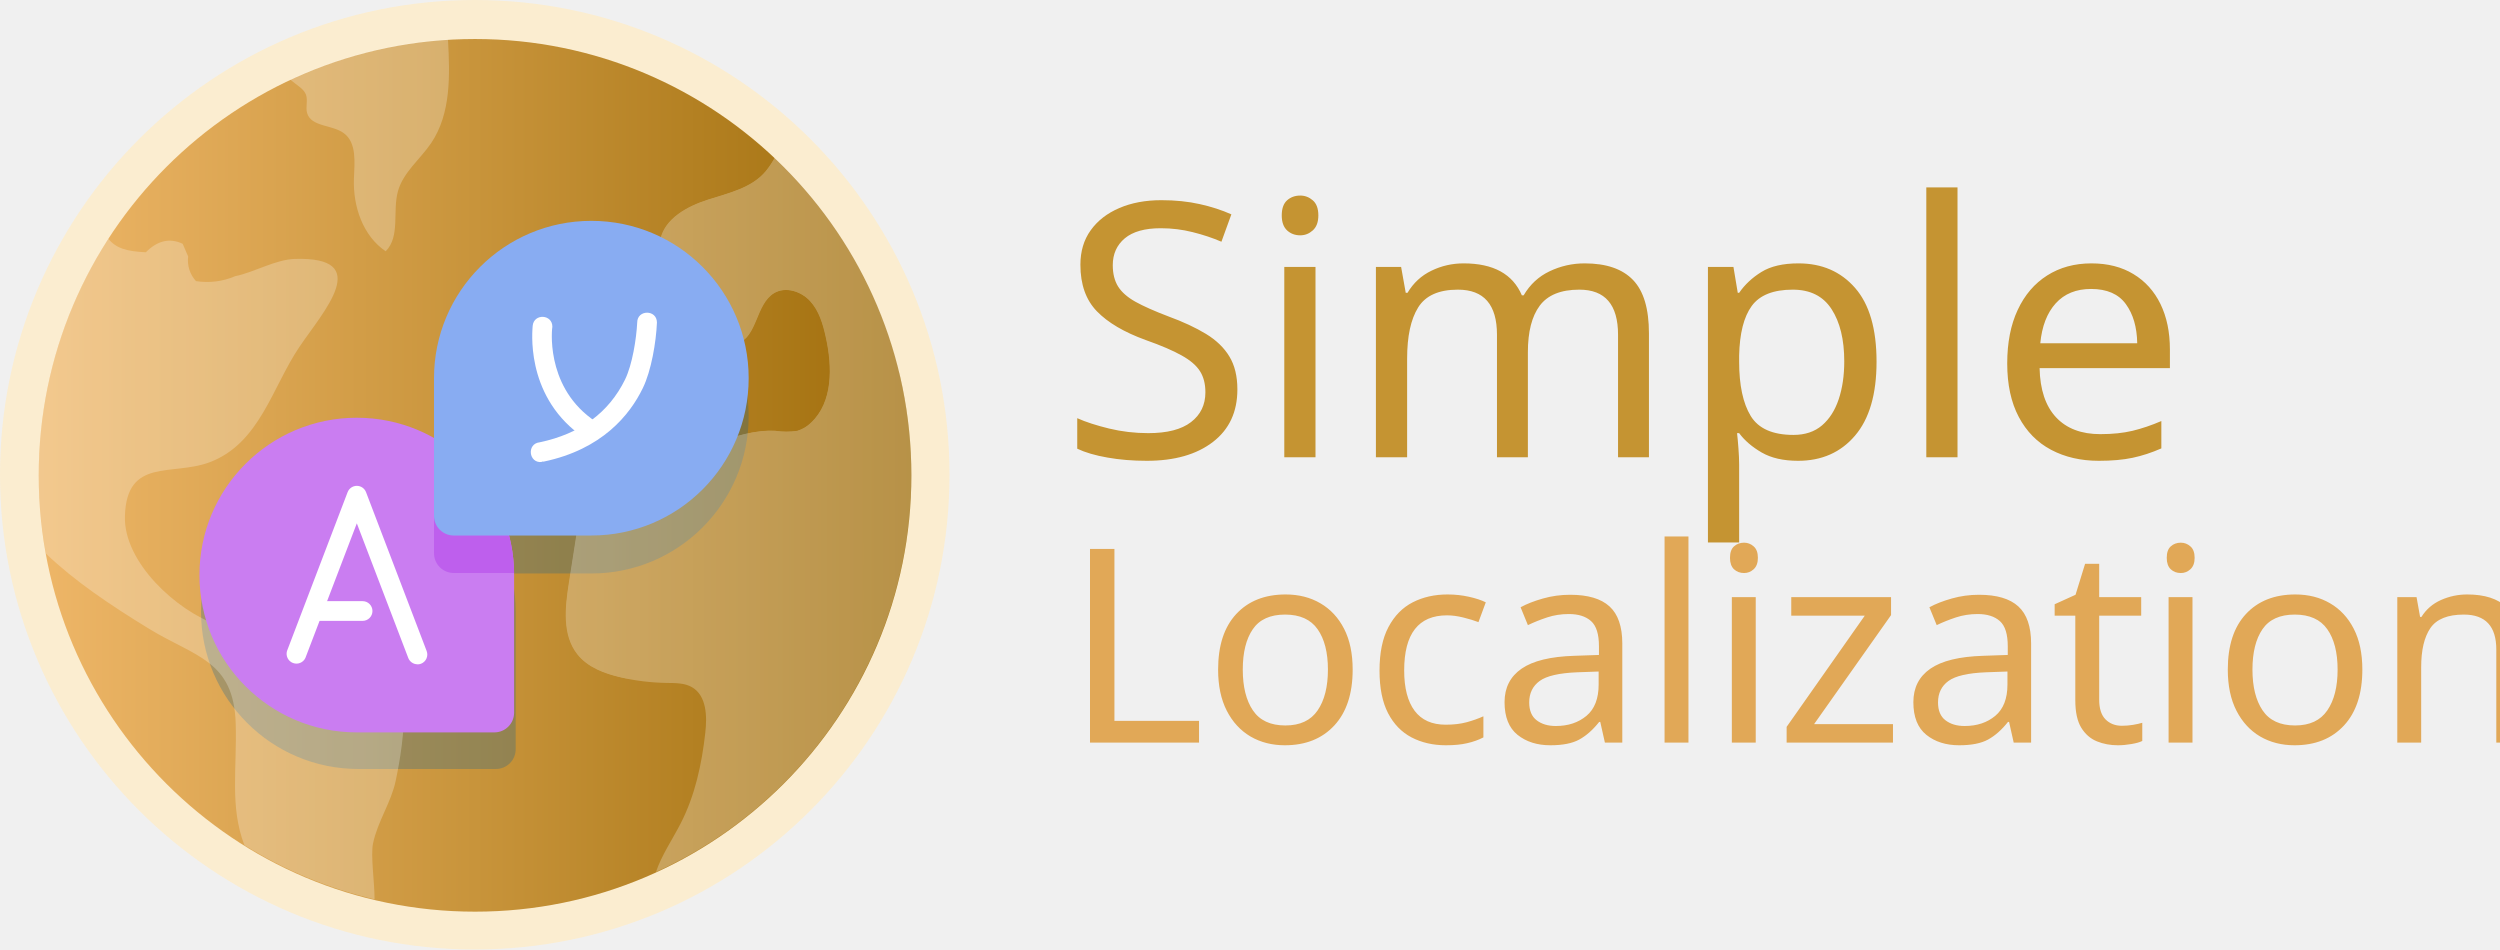
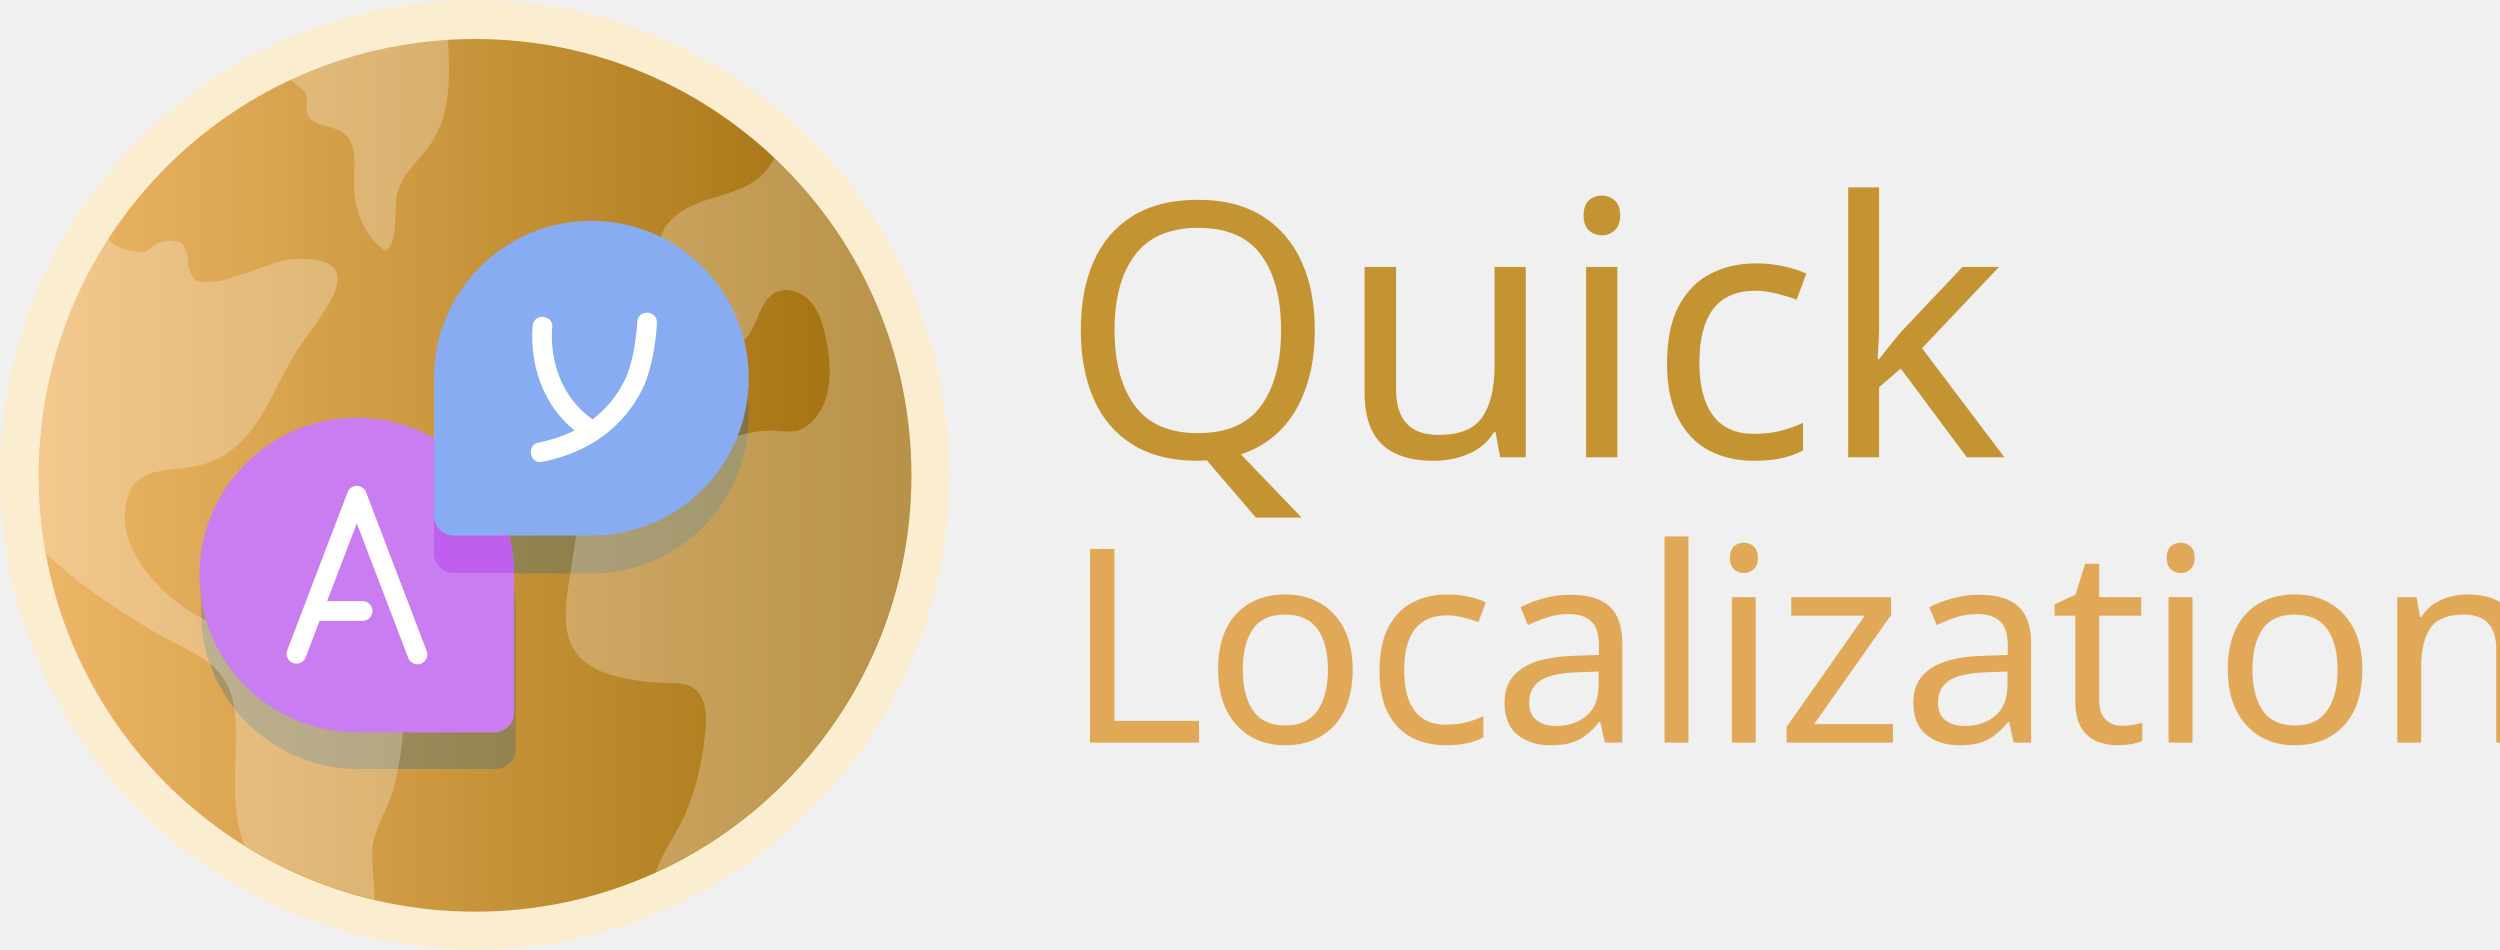
<svg xmlns="http://www.w3.org/2000/svg" viewBox="0 0 506.9 192.53" version="1.1" id="svg23">
  <defs id="defs3">
    <linearGradient id="gr_1" x1="7.85" x2="184.79" y1="96.38" y2="96.38" data-name="gr 1" gradientUnits="userSpaceOnUse">
      <stop offset="0" stop-color="#68c5ee" id="stop1" style="stop-color:#eeb668;stop-opacity:1;" />
      <stop offset="0.5" stop-color="#3b92c8" id="stop2" style="stop-color:#c8943b;stop-opacity:1;" />
      <stop offset="1" stop-color="#0a5c9f" id="stop3" style="stop-color:#9f6d0a;stop-opacity:1;" />
    </linearGradient>
    <style id="style3">
      .cls-1 { fill: #d0ebfb; } .cls-2 { fill: url(#gr_1); } .cls-3 { opacity: 0.26; } .cls-4 { fill: #045b9c; } .cls-5 { opacity: 0.25; } .cls-6 { fill: #fff; } .cls-7 { fill: #ef7fb0; } .cls-8 { fill: #ec609e; } .cls-9 { fill: #a1add9; } .cls-10 { font-size: 72px; fill: #328bc5; } .cls-10, .cls-12 { font-family: BalooTamma2-Medium, "Baloo Tamma 2"; font-weight: 500; } .cls-11 { letter-spacing: -0.02em; } .cls-12 { font-size: 55px; fill: #57b2e1; } .cls-13 { letter-spacing: -0.01em; } .cls-14 { letter-spacing: 0em; } .cls-15 { letter-spacing: 0em; } .cls-16 { letter-spacing: 0em; }
    </style>
  </defs>
  <g id="Слой_2" data-name="Слой 2">
    <g id="Слой_5" data-name="Слой 5">
      <circle cx="96.26" cy="96.26" r="96.26" class="cls-1" id="circle3" style="fill:#fbedd0;fill-opacity:1" />
      <circle cx="96.32" cy="96.38" r="88.47" class="cls-2" id="circle4" />
      <g class="cls-3" id="g4">
        <path d="M100.57 155.92h-27.9A31.9 31.9 0 11104.56 124v27.89a4 4 0 01-3.99 4.03z" class="cls-4" id="path4" />
      </g>
      <g class="cls-3" id="g5">
        <path d="M88 112.28v-27.9a31.9 31.9 0 1131.89 31.9H92a4 4 0 01-4-4z" class="cls-4" id="path5" />
      </g>
      <g class="cls-5" id="g7">
        <path d="M75.64 171c-.52 2.48.3 7.65.31 11.36a87.86 87.86 0 01-26.4-11c-3-7.82-1.47-15.64-1.76-24.71-.42-12.78-8.15-13.41-17.59-19.17-7.86-4.81-15.09-9.67-20.92-15.26a89.44 89.44 0 01-1.43-16 88.06 88.06 0 0114.08-47.86c1.56 2 3.82 2.62 7.64 2.79q3.54-3.57 7.47-1.72L38.15 52a6.22 6.22 0 001.59 5 14.43 14.43 0 007.94-1c3.87-.78 8.13-3.37 12.08-3.5 16.09-.51 5.83 10.62 1 17.76-5.56 8.16-8.07 19.72-18.37 23.51-7.53 2.77-16.71-1-17.06 10.86C25 114 35.88 123.89 44.06 126.7c10 3.44 22.91-1.66 32.65 4.23 7.31 4.42 5.32 18.89 3.51 27.43-.92 4.36-3.65 8.19-4.58 12.64zM87.43 29c-2.23 3.3-5.67 5.92-6.74 9.76-1.14 4.08.5 9.19-2.49 12.19-4.63-3.13-6.64-9.11-6.44-14.69.12-3.3.62-7.3-2.05-9.26-2.36-1.74-6.61-1.25-7.44-4.07-.35-1.2.19-2.55-.23-3.73s-1.87-1.94-2.92-2.84a3.07 3.07 0 01-.25-.26A88 88 0 0190.83 8c.4 7.23.64 15-3.4 21zM184.79 96.27A88.47 88.47 0 01133 176.81c1.14-3.38 3.34-6.6 5-9.83 2.92-5.68 4.29-12 5-18.37.4-3.38.27-7.53-2.67-9.26-1.53-.9-3.41-.85-5.18-.88a45 45 0 01-9.32-1.13c-3.27-.76-6.64-2-8.75-4.64-3.14-3.93-2.52-9.56-1.74-14.52l2.4-15.31c.66-4.19 1.86-9.11 5.82-10.65 2.71-1.06 5.73-.09 8.64.13 8.54.63 16.47-5.44 25-5a14.24 14.24 0 004.47 0 6.85 6.85 0 002.75-1.64c4.49-4.21 4.34-11.35 3-17.36-.58-2.64-1.37-5.35-3.2-7.33s-5-3-7.32-1.6c-3.74 2.21-3.35 8.87-7.47 10.24-3.64 1.2-7.41-3-11.08-1.93-5.12 1.54-3.19 10.51-7.75 13.31-2.36 1.45-5.44.54-7.9-.72-3.06-1.58-6.1-4-6.49-7.46-.53-4.55 3.74-8.11 7.71-10.4s8.58-4.83 9.48-9.32c.31-1.49.14-3 .46-4.54.92-4.33 5.48-6.78 9.7-8.13s8.9-2.38 11.72-5.8a18.46 18.46 0 001.81-2.67 88.26 88.26 0 0127.7 64.31z" class="cls-6" id="path6" />
        <path d="M157.09 32a18.46 18.46 0 01-1.74 2.69c-2.82 3.42-7.5 4.45-11.72 5.8s-8.78 3.8-9.7 8.13c-.32 1.49-.15 3.05-.46 4.54-.9 4.49-5.51 7-9.48 9.32s-8.24 5.85-7.71 10.4c.39 3.41 3.43 5.88 6.49 7.46 2.46 1.26 5.54 2.17 7.9.72 4.56-2.8 2.63-11.77 7.75-13.31 3.67-1.12 7.44 3.13 11.08 1.93 4.12-1.37 3.73-8 7.47-10.24 2.32-1.38 5.48-.39 7.32 1.6s2.62 4.69 3.2 7.33c1.31 6 1.46 13.15-3 17.36a6.85 6.85 0 01-2.75 1.64 14.24 14.24 0 01-4.47 0c-7.65-.41-14.81 4.4-22.35 5v.08h16.53a36.08 36.08 0 0030.82-17.32A88.5 88.5 0 00157.09 32zM133.71 101.48V133a4.52 4.52 0 01-4.53 4.52h-2.27l-1-.22c-3.27-.76-6.64-2-8.75-4.64-3.14-3.93-2.52-9.56-1.74-14.52l2.4-15.31c.66-4.19 1.86-9.11 5.82-10.65 2.71-1.06 5.73-.09 8.64.13h.32a36.07 36.07 0 011.11 9.17z" class="cls-6" id="path7" />
      </g>
      <path d="M100.24 148.5H72.35a31.9 31.9 0 1131.89-31.9v27.9a4 4 0 01-4 4z" class="cls-7" id="path8" style="fill:#ca7df1;fill-opacity:1" />
      <path d="M104.24 116.18H92a4 4 0 01-4-4V88.81a31.92 31.92 0 0116.24 27.37z" class="cls-8" id="path9" style="fill:#be5fed;fill-opacity:1" />
      <g id="g11">
        <path d="M84.64 134.69a2 2 0 01-1.86-1.28l-10.43-27.3-10.43 27.3a2 2 0 01-3.73-1.41l12.29-32.2a2 2 0 013.74 0L86.51 132a2 2 0 01-1.15 2.58 2 2 0 01-.72.13z" class="cls-6" id="path10" />
        <path d="M73.55 125.89H64a2 2 0 010-4h9.52a2 2 0 010 4z" class="cls-6" id="path11" />
      </g>
      <g id="g16">
        <path d="M92 108.58h27.89A31.9 31.9 0 1088 76.69v27.89a4 4 0 004 4z" class="cls-9" id="path12" style="fill:#88acf2;fill-opacity:1" />
        <g id="g24" transform="translate(2)">
          <path d="m 107.84,93.68 c -2.667,0.273 -3.077,-3.727 -0.41,-4 8.22,-1.73 14,-6 17.3,-12.71 1.466,-2.989 2.306,-8.245 2.47,-11.57 0,-2.667 4,-2.667 4,0 -0.161,3.928 -1.138,9.78 -2.87,13.31 -2.63,5.42 -8.25,12.4 -20.07,14.88 -0.136,0.014 -0.274,0.014 -0.41,0 z" class="cls-6" id="path15" />
          <path d="m 115.816,88.241 -0.332,-0.163 c -11.125,-8.294 -9.49,-21.431 -9.477,-22.026 0.244,-2.534 3.998,-2.348 3.991,0.197 -0.048,0.099 -1.521,11.61 7.858,18.581 2.285,1.39 0.201,4.823 -2.084,3.433 z" class="cls-6" id="path16" />
        </g>
      </g>
      <g id="g23" transform="translate(0,13.9718)">
        <g id="g25" transform="translate(0,0.03225258)">
          <text class="cls-10" transform="translate(214.75,78.71)" id="text17" style="fill:#c59432;fill-opacity:1">
-             <tspan style="font-style:normal;font-variant:normal;font-weight:normal;font-stretch:normal;font-family:Assistant;-inkscape-font-specification:Assistant;fill:#c59432;fill-opacity:1" id="tspan24">Simple</tspan>
+             <tspan style="font-style:normal;font-variant:normal;font-weight:normal;font-stretch:normal;font-family:Assistant;-inkscape-font-specification:Assistant;fill:#c59432;fill-opacity:1" id="tspan24">Quick</tspan>
          </text>
          <text class="cls-12" transform="translate(215.68,136.56)" id="text23" style="fill:#e1a857;fill-opacity:1">
            <tspan class="cls-13" id="tspan18" style="font-style:normal;font-variant:normal;font-weight:normal;font-stretch:normal;font-family:Assistant;-inkscape-font-specification:Assistant;fill:#e1a857;fill-opacity:1">Localization</tspan>
          </text>
        </g>
      </g>
    </g>
  </g>
</svg>
